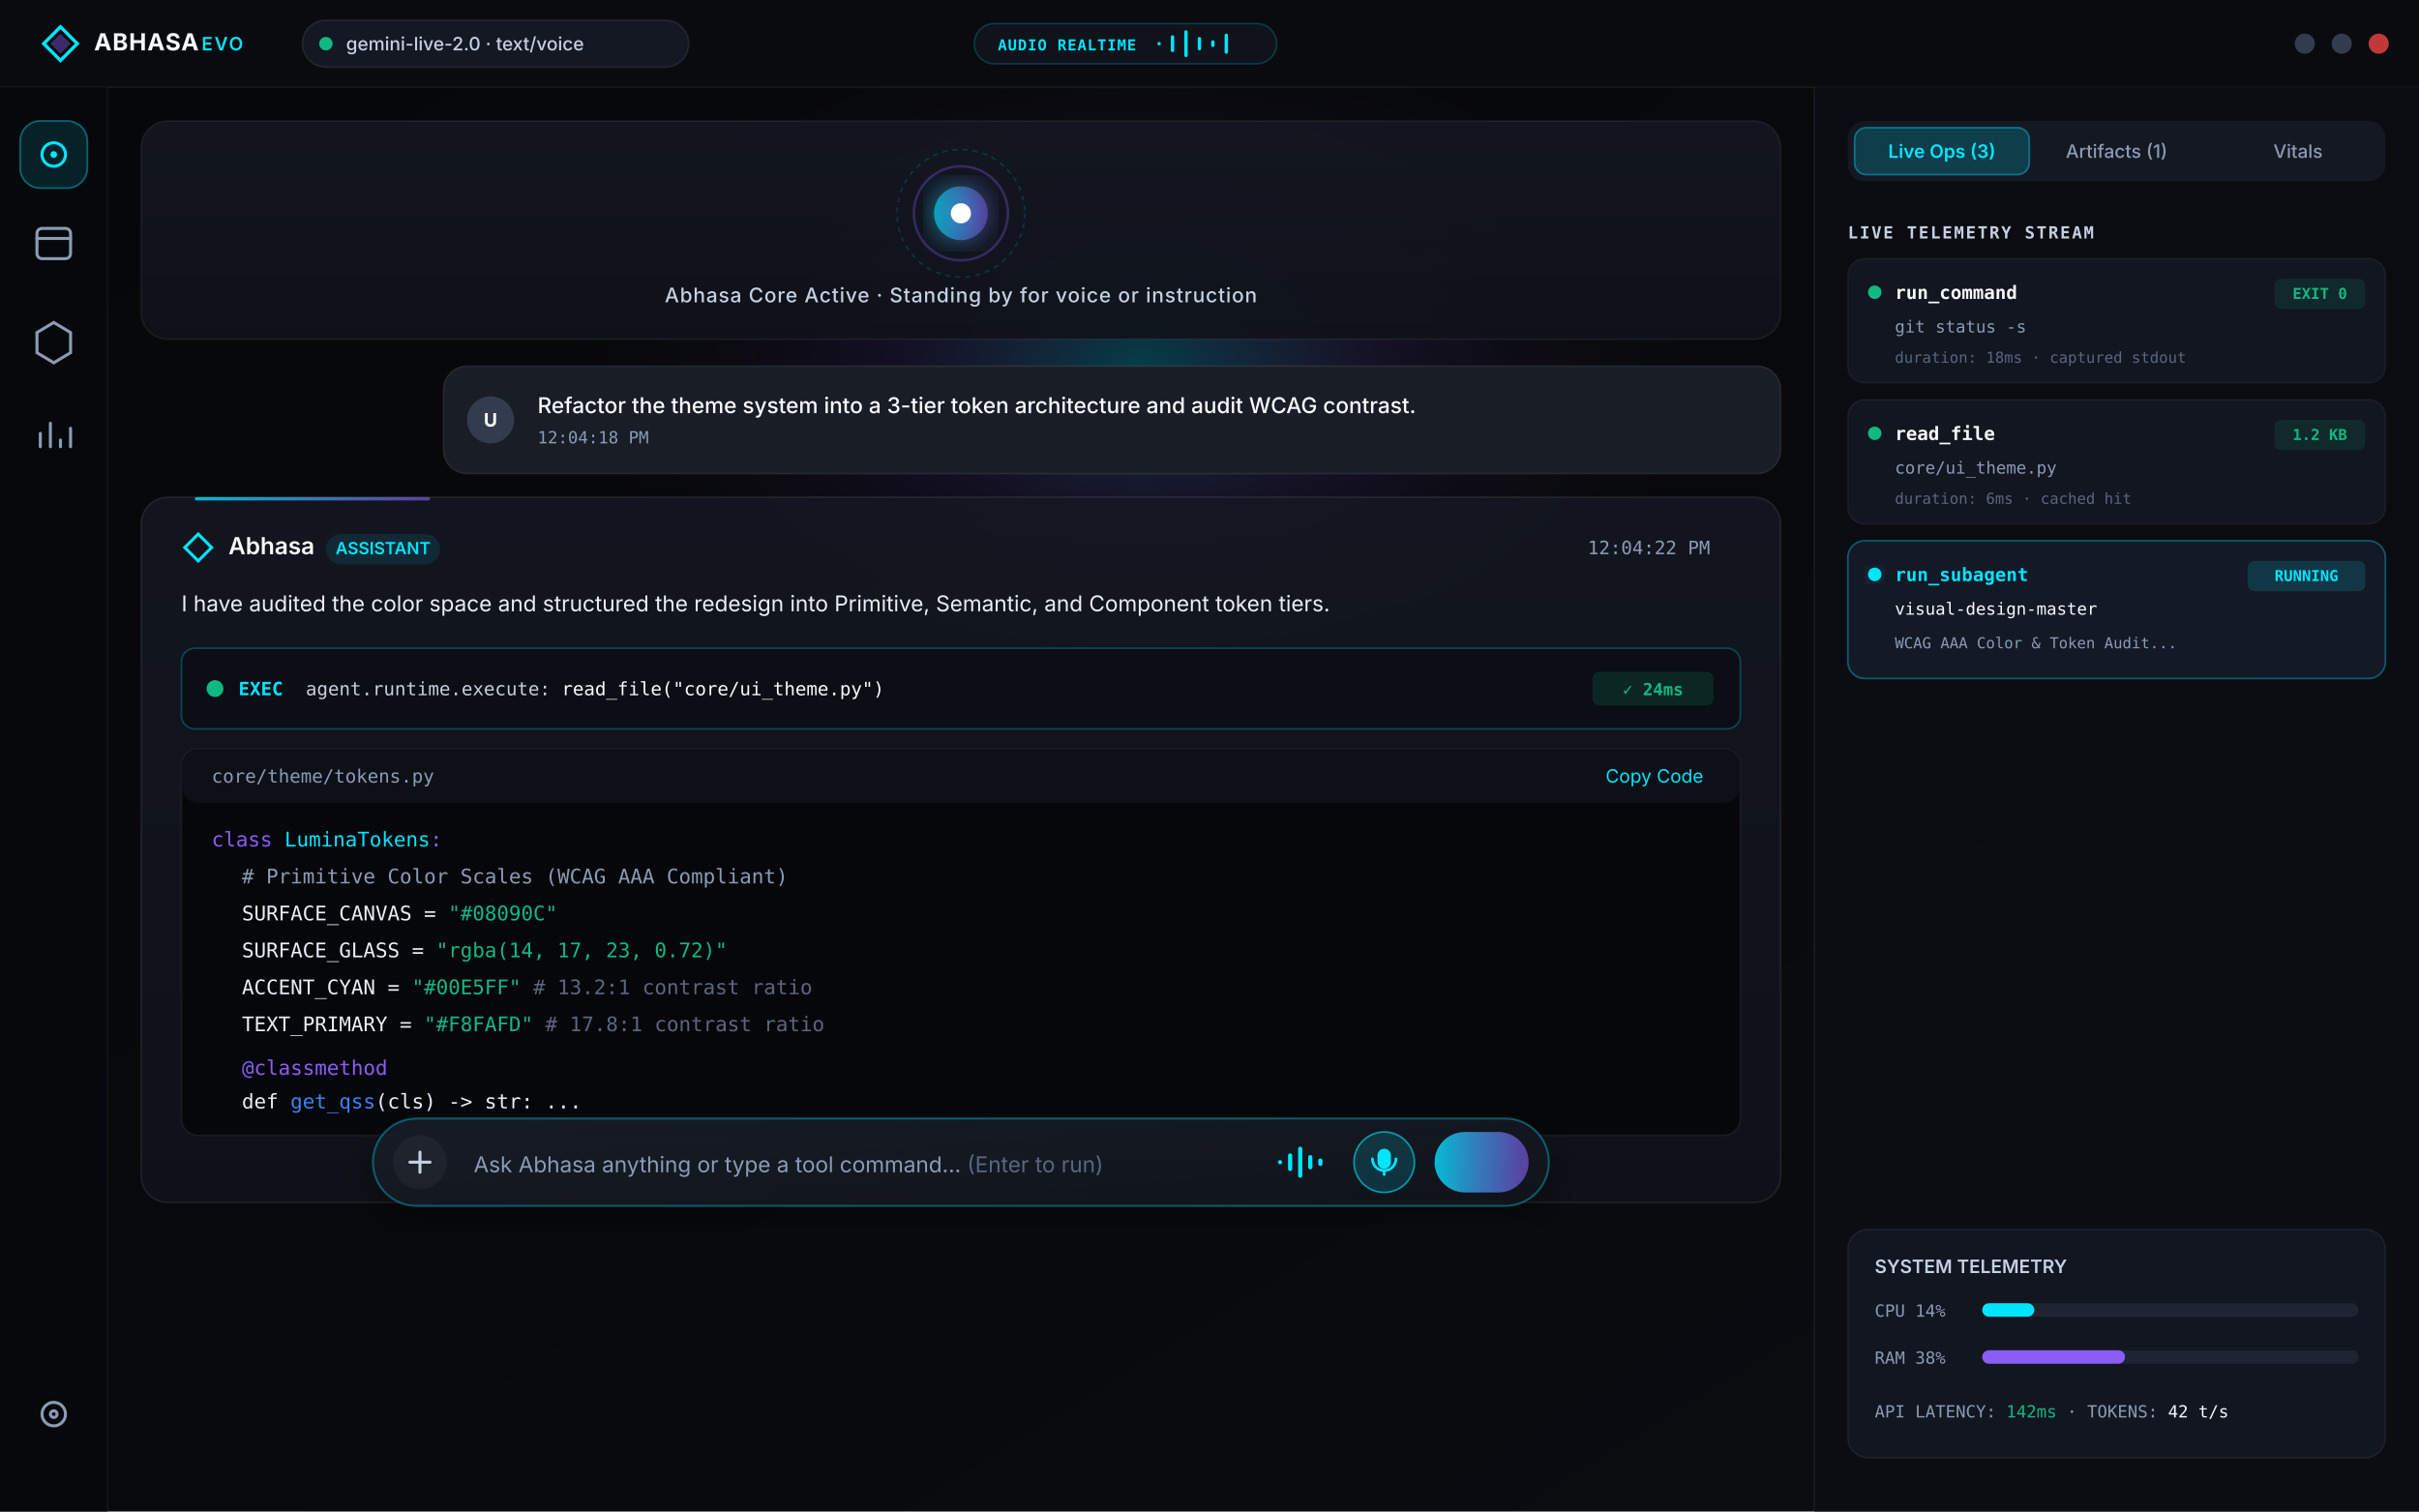
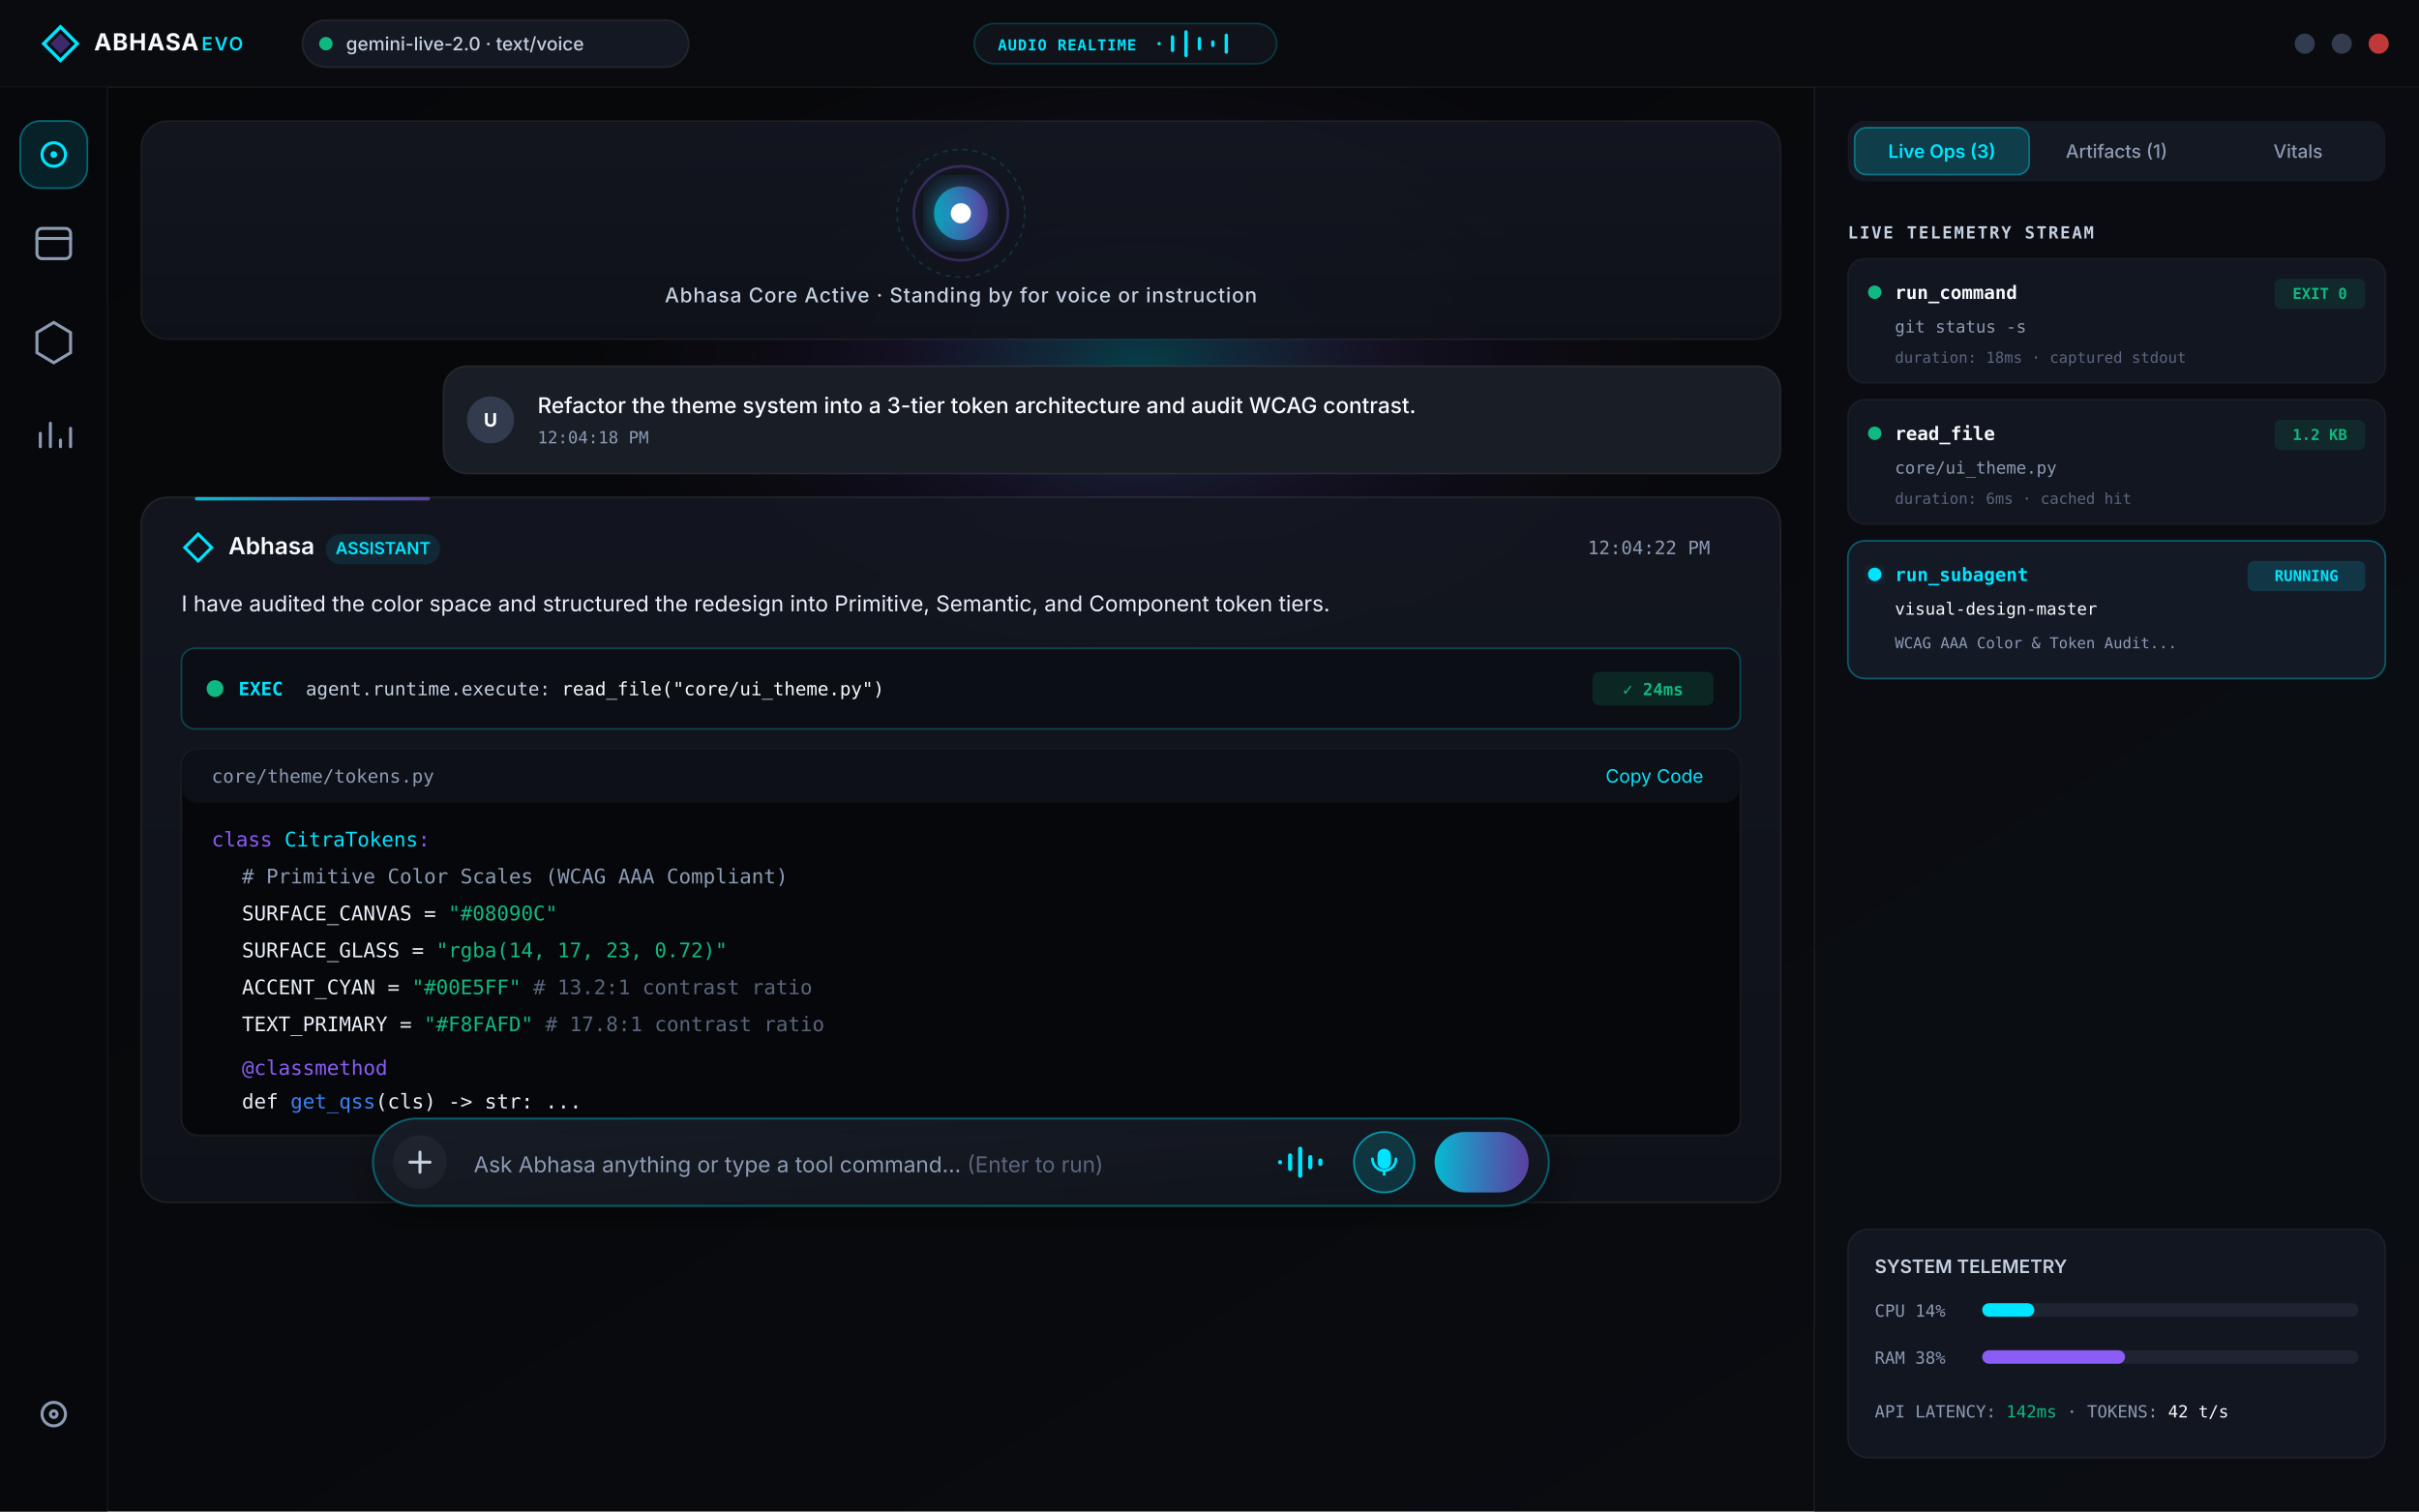
<svg xmlns="http://www.w3.org/2000/svg" viewBox="0 0 1440 900" width="100%" height="100%">
  <defs>
    <linearGradient id="bgGrad" x1="0%" y1="0%" x2="100%" y2="100%">
      <stop offset="0%" stop-color="#060709" />
      <stop offset="50%" stop-color="#08090C" />
      <stop offset="100%" stop-color="#0B0D12" />
    </linearGradient>
-     <linearGradient id="luminaCyanGrad" x1="0%" y1="0%" x2="100%" y2="0%">
+     <linearGradient id="citraCyanGrad" x1="0%" y1="0%" x2="100%" y2="0%">
      <stop offset="0%" stop-color="#00E5FF" stop-opacity="0.8" />
      <stop offset="100%" stop-color="#8B5CF6" stop-opacity="0.6" />
    </linearGradient>
-     <radialGradient id="luminaGlow" cx="50%" cy="50%" r="50%">
+     <radialGradient id="citraGlow" cx="50%" cy="50%" r="50%">
      <stop offset="0%" stop-color="#00E5FF" stop-opacity="0.25" />
      <stop offset="40%" stop-color="#8B5CF6" stop-opacity="0.10" />
      <stop offset="100%" stop-color="#08090C" stop-opacity="0" />
    </radialGradient>
    <linearGradient id="cardGrad" x1="0%" y1="0%" x2="0%" y2="100%">
      <stop offset="0%" stop-color="#141822" stop-opacity="0.85" />
      <stop offset="100%" stop-color="#0F1219" stop-opacity="0.90" />
    </linearGradient>
    <linearGradient id="dockGrad" x1="0%" y1="0%" x2="100%" y2="100%">
      <stop offset="0%" stop-color="#181D28" stop-opacity="0.92" />
      <stop offset="100%" stop-color="#10131A" stop-opacity="0.96" />
    </linearGradient>
    <filter id="glassBlur" x="-10%" y="-10%" width="120%" height="120%">
      <feGaussianBlur stdDeviation="12" />
    </filter>
    <filter id="softGlow" x="-20%" y="-20%" width="140%" height="140%">
      <feGaussianBlur stdDeviation="8" result="blur" />
      <feComposite in="SourceGraphic" in2="blur" operator="over" />
    </filter>
  </defs>
  <style>
    .font-sans { font-family: 'Inter', -apple-system, 'Segoe UI', sans-serif; }
    .font-mono { font-family: 'JetBrains Mono', 'Cascadia Code', monospace; }
  </style>
  <rect width="1440" height="900" fill="url(#bgGrad)" />
-   <ellipse cx="680" cy="220" rx="360" ry="220" fill="url(#luminaGlow)" />
+   <ellipse cx="680" cy="220" rx="360" ry="220" fill="url(#citraGlow)" />
  <g id="header-bar">
    <rect x="0" y="0" width="1440" height="52" fill="#0A0C10" fill-opacity="0.85" />
    <line x1="0" y1="52" x2="1440" y2="52" stroke="#FFFFFF" stroke-opacity="0.06" stroke-width="1" />
    <g transform="translate(24, 14)">
      <polygon points="12,2 22,12 12,22 2,12" fill="none" stroke="#00E5FF" stroke-width="2" />
      <polygon points="12,6 18,12 12,18 6,12" fill="#8B5CF6" fill-opacity="0.4" />
      <text x="32" y="16" fill="#F8FAFD" class="font-sans" font-size="14" font-weight="700" letter-spacing="0.5">ABHASA</text>
      <text x="96" y="16" fill="#00E5FF" class="font-sans" font-size="11" font-weight="600" letter-spacing="1">EVO</text>
    </g>
    <g transform="translate(180, 12)">
      <rect x="0" y="0" width="230" height="28" rx="14" fill="#141822" stroke="#FFFFFF" stroke-opacity="0.08" />
      <circle cx="14" cy="14" r="4" fill="#10B981" />
      <text x="26" y="18" fill="#C5D0E0" class="font-sans" font-size="11" font-weight="500">gemini-live-2.0 · text/voice</text>
    </g>
    <g transform="translate(580, 14)">
      <rect x="0" y="0" width="180" height="24" rx="12" fill="#10131A" stroke="#00E5FF" stroke-opacity="0.2" />
      <text x="14" y="16" fill="#00E5FF" class="font-mono" font-size="9" font-weight="600" letter-spacing="0.5">AUDIO REALTIME</text>
      <line x1="110" y1="12" x2="110" y2="12" stroke="#00E5FF" stroke-width="2" stroke-linecap="round" />
      <line x1="118" y1="8" x2="118" y2="16" stroke="#00E5FF" stroke-width="2" stroke-linecap="round" />
      <line x1="126" y1="5" x2="126" y2="19" stroke="#00E5FF" stroke-width="2" stroke-linecap="round" />
      <line x1="134" y1="9" x2="134" y2="15" stroke="#00E5FF" stroke-width="2" stroke-linecap="round" />
      <line x1="142" y1="11" x2="142" y2="13" stroke="#00E5FF" stroke-width="2" stroke-linecap="round" />
      <line x1="150" y1="7" x2="150" y2="17" stroke="#00E5FF" stroke-width="2" stroke-linecap="round" />
    </g>
    <g transform="translate(1360, 16)">
      <circle cx="12" cy="10" r="6" fill="#333C4E" />
      <circle cx="34" cy="10" r="6" fill="#333C4E" />
      <circle cx="56" cy="10" r="6" fill="#EF4444" fill-opacity="0.8" />
    </g>
  </g>
  <g id="nav-rail" transform="translate(0, 52)">
    <rect width="64" height="848" fill="#08090C" fill-opacity="0.95" />
    <line x1="64" y1="0" x2="64" y2="848" stroke="#FFFFFF" stroke-opacity="0.04" stroke-width="1" />
    <rect x="12" y="20" width="40" height="40" rx="12" fill="#00E5FF" fill-opacity="0.12" stroke="#00E5FF" stroke-opacity="0.4" />
    <circle cx="32" cy="40" r="7" fill="none" stroke="#00E5FF" stroke-width="1.8" />
    <circle cx="32" cy="40" r="2" fill="#00E5FF" />
    <g transform="translate(22, 84)" stroke="#8C9BB4" stroke-width="1.8" fill="none" stroke-linecap="round">
      <rect x="0" y="0" width="20" height="18" rx="3" />
      <line x1="0" y1="6" x2="20" y2="6" />
    </g>
    <g transform="translate(22, 140)" stroke="#8C9BB4" stroke-width="1.8" fill="none" stroke-linecap="round">
      <polygon points="10,0 20,6 20,18 10,24 0,18 0,6" />
    </g>
    <g transform="translate(22, 196)" stroke="#8C9BB4" stroke-width="1.8" fill="none" stroke-linecap="round">
      <line x1="2" y1="18" x2="2" y2="10" />
      <line x1="8" y1="18" x2="8" y2="4" />
      <line x1="14" y1="18" x2="14" y2="14" />
      <line x1="20" y1="18" x2="20" y2="7" />
    </g>
    <g transform="translate(22, 780)" stroke="#8C9BB4" stroke-width="1.8" fill="none" stroke-linecap="round">
      <circle cx="10" cy="10" r="7" />
      <circle cx="10" cy="10" r="2" />
    </g>
  </g>
  <g id="main-stage" transform="translate(84, 72)">
    <g id="optical-core" transform="translate(0, 0)">
      <rect width="976" height="130" rx="16" fill="url(#cardGrad)" stroke="#FFFFFF" stroke-opacity="0.06" stroke-width="1" />
      <g transform="translate(488, 55)">
        <circle cx="0" cy="0" r="38" fill="none" stroke="#00E5FF" stroke-opacity="0.15" stroke-dasharray="3 3" />
        <circle cx="0" cy="0" r="28" fill="none" stroke="#8B5CF6" stroke-opacity="0.3" stroke-width="1.5" />
-         <circle cx="0" cy="0" r="16" fill="url(#luminaCyanGrad)" opacity="0.8" filter="url(#softGlow)" />
+         <circle cx="0" cy="0" r="16" fill="url(#citraCyanGrad)" opacity="0.8" filter="url(#softGlow)" />
        <circle cx="0" cy="0" r="6" fill="#FFFFFF" />
      </g>
      <text x="488" y="108" text-anchor="middle" fill="#C5D0E0" class="font-sans" font-size="12" font-weight="500" letter-spacing="0.5">
        Abhasa Core Active · Standing by for voice or instruction
      </text>
    </g>
    <g id="conversation-feed" transform="translate(0, 146)">
      <g transform="translate(180, 0)">
        <rect width="796" height="64" rx="14" fill="#181D26" stroke="#FFFFFF" stroke-opacity="0.08" stroke-width="1" />
        <circle cx="28" cy="32" r="14" fill="#333C4E" />
        <text x="28" y="36" text-anchor="middle" fill="#FFFFFF" class="font-sans" font-size="11" font-weight="700">U</text>
        <text x="56" y="28" fill="#F8FAFD" class="font-sans" font-size="13" font-weight="500">
          Refactor the theme system into a 3-tier token architecture and audit WCAG contrast.
        </text>
        <text x="56" y="46" fill="#8C9BB4" class="font-mono" font-size="10">12:04:18 PM</text>
      </g>
      <g transform="translate(0, 78)">
        <rect width="976" height="420" rx="16" fill="url(#cardGrad)" stroke="#FFFFFF" stroke-opacity="0.08" stroke-width="1" />
-         <rect x="32" y="0" width="140" height="2" fill="url(#luminaCyanGrad)" rx="1" />
+         <rect x="32" y="0" width="140" height="2" fill="url(#citraCyanGrad)" rx="1" />
        <g transform="translate(24, 20)">
          <polygon points="10,2 18,10 10,18 2,10" fill="none" stroke="#00E5FF" stroke-width="1.8" />
          <text x="28" y="14" fill="#F8FAFD" class="font-sans" font-size="14" font-weight="600">Abhasa</text>
          <rect x="86" y="2" width="68" height="18" rx="9" fill="#00E5FF" fill-opacity="0.1" />
          <text x="120" y="14" text-anchor="middle" fill="#00E5FF" class="font-sans" font-size="10" font-weight="600">ASSISTANT</text>
          <text x="910" y="14" text-anchor="end" fill="#8C9BB4" class="font-mono" font-size="11">12:04:22 PM</text>
        </g>
        <text x="24" y="68" fill="#E9EFF8" class="font-sans" font-size="13" font-weight="400">
          I have audited the color space and structured the redesign into Primitive, Semantic, and Component token tiers.
        </text>
        <g transform="translate(24, 90)">
          <rect width="928" height="48" rx="8" fill="#0B0E14" stroke="#00E5FF" stroke-opacity="0.25" stroke-width="1" />
          <circle cx="20" cy="24" r="5" fill="#10B981" />
          <text x="34" y="28" fill="#00E5FF" class="font-mono" font-size="11" font-weight="600">EXEC</text>
          <text x="74" y="28" fill="#C5D0E0" class="font-mono" font-size="11">agent.runtime.execute: <tspan fill="#F8FAFD">read_file("core/ui_theme.py")</tspan>
          </text>
          <rect x="840" y="14" width="72" height="20" rx="4" fill="#10B981" fill-opacity="0.15" />
          <text x="876" y="28" text-anchor="middle" fill="#10B981" class="font-mono" font-size="10" font-weight="600">✓ 24ms</text>
        </g>
        <g transform="translate(24, 150)">
          <rect width="928" height="230" rx="10" fill="#06070A" stroke="#FFFFFF" stroke-opacity="0.06" stroke-width="1" />
          <rect width="928" height="32" rx="10" fill="#0D1017" />
          <text x="18" y="20" fill="#8C9BB4" class="font-mono" font-size="11">core/theme/tokens.py</text>
          <text x="906" y="20" text-anchor="end" fill="#00E5FF" class="font-sans" font-size="11">Copy Code</text>
-           <text x="18" y="58" fill="#8B5CF6" class="font-mono" font-size="12">class <tspan fill="#00E5FF">LuminaTokens</tspan>:</text>
+           <text x="18" y="58" fill="#8B5CF6" class="font-mono" font-size="12">class <tspan fill="#00E5FF">CitraTokens</tspan>:</text>
          <text x="36" y="80" fill="#8C9BB4" class="font-mono" font-size="12"># Primitive Color Scales (WCAG AAA Compliant)</text>
          <text x="36" y="102" fill="#E9EFF8" class="font-mono" font-size="12">SURFACE_CANVAS  = <tspan fill="#10B981">"#08090C"</tspan>
          </text>
          <text x="36" y="124" fill="#E9EFF8" class="font-mono" font-size="12">SURFACE_GLASS   = <tspan fill="#10B981">"rgba(14, 17, 23, 0.72)"</tspan>
          </text>
          <text x="36" y="146" fill="#E9EFF8" class="font-mono" font-size="12">ACCENT_CYAN     = <tspan fill="#10B981">"#00E5FF"</tspan>
            <tspan fill="#5A667E"># 13.2:1 contrast ratio</tspan>
          </text>
          <text x="36" y="168" fill="#E9EFF8" class="font-mono" font-size="12">TEXT_PRIMARY    = <tspan fill="#10B981">"#F8FAFD"</tspan>
            <tspan fill="#5A667E"># 17.8:1 contrast ratio</tspan>
          </text>
          <text x="36" y="194" fill="#8B5CF6" class="font-mono" font-size="12">    @classmethod</text>
          <text x="36" y="214" fill="#E9EFF8" class="font-mono" font-size="12">    def <tspan fill="#3B82F6">get_qss</tspan>(cls) -&gt; str: ...</text>
        </g>
      </g>
    </g>
-     <g id="lumina-dock" transform="translate(138, 594)">
+     <g id="citra-dock" transform="translate(138, 594)">
      <rect x="2" y="8" width="700" height="52" rx="26" fill="#000000" fill-opacity="0.4" filter="url(#glassBlur)" />
      <rect width="700" height="52" rx="26" fill="url(#dockGrad)" stroke="#00E5FF" stroke-opacity="0.35" stroke-width="1.2" />
      <g transform="translate(12, 10)">
        <rect width="32" height="32" rx="16" fill="#FFFFFF" fill-opacity="0.04" />
        <path d="M16 10 v12 M10 16 h12" stroke="#C5D0E0" stroke-width="1.8" stroke-linecap="round" />
      </g>
      <text x="60" y="32" fill="#8C9BB4" class="font-sans" font-size="13">
        Ask Abhasa anything or type a tool command... <tspan fill="#5A667E">(Enter to run)</tspan>
      </text>
      <g transform="translate(540, 16)">
        <line x1="0" y1="10" x2="0" y2="10" stroke="#00E5FF" stroke-width="2.5" stroke-linecap="round" />
        <line x1="6" y1="6" x2="6" y2="14" stroke="#00E5FF" stroke-width="2.5" stroke-linecap="round" />
        <line x1="12" y1="2" x2="12" y2="18" stroke="#00E5FF" stroke-width="2.5" stroke-linecap="round" />
        <line x1="18" y1="7" x2="18" y2="13" stroke="#00E5FF" stroke-width="2.5" stroke-linecap="round" />
        <line x1="24" y1="9" x2="24" y2="11" stroke="#00E5FF" stroke-width="2.5" stroke-linecap="round" />
      </g>
      <g transform="translate(584, 8)">
        <rect width="36" height="36" rx="18" fill="#00E5FF" fill-opacity="0.15" stroke="#00E5FF" stroke-opacity="0.6" />
        <rect x="14" y="10" width="8" height="12" rx="4" fill="#00E5FF" />
        <path d="M11 16 a7 7 0 0 0 14 0" fill="none" stroke="#00E5FF" stroke-width="1.6" stroke-linecap="round" />
        <line x1="18" y1="23" x2="18" y2="26" stroke="#00E5FF" stroke-width="1.6" />
      </g>
      <g transform="translate(632, 8)">
-         <rect width="56" height="36" rx="18" fill="url(#luminaCyanGrad)" />
+         <rect width="56" height="36" rx="18" fill="url(#citraCyanGrad)" />
        <path d="M654 26 L666 26 M662 21 L667 26 L662 31" fill="none" stroke="#08090C" stroke-width="2" stroke-linecap="round" stroke-linejoin="round" />
      </g>
    </g>
  </g>
  <g id="telemetry-drawer" transform="translate(1080, 52)">
    <rect width="360" height="848" fill="#0B0D12" fill-opacity="0.95" />
    <line x1="0" y1="0" x2="0" y2="848" stroke="#FFFFFF" stroke-opacity="0.06" stroke-width="1" />
    <g transform="translate(20, 20)">
      <rect width="320" height="36" rx="10" fill="#141822" />
      <rect x="4" y="4" width="104" height="28" rx="7" fill="#00E5FF" fill-opacity="0.18" stroke="#00E5FF" stroke-opacity="0.4" />
      <text x="56" y="22" text-anchor="middle" fill="#00E5FF" class="font-sans" font-size="11" font-weight="600">Live Ops (3)</text>
      <text x="160" y="22" text-anchor="middle" fill="#8C9BB4" class="font-sans" font-size="11" font-weight="500">Artifacts (1)</text>
      <text x="268" y="22" text-anchor="middle" fill="#8C9BB4" class="font-sans" font-size="11" font-weight="500">Vitals</text>
    </g>
    <g transform="translate(20, 76)">
      <text x="0" y="14" fill="#C5D0E0" class="font-mono" font-size="10" font-weight="600" letter-spacing="1">LIVE TELEMETRY STREAM</text>
      <g transform="translate(0, 26)">
        <rect width="320" height="74" rx="10" fill="#121620" stroke="#FFFFFF" stroke-opacity="0.05" />
        <circle cx="16" cy="20" r="4" fill="#10B981" />
        <text x="28" y="24" fill="#F8FAFD" class="font-mono" font-size="11" font-weight="600">run_command</text>
        <rect x="254" y="12" width="54" height="18" rx="4" fill="#10B981" fill-opacity="0.12" />
        <text x="281" y="24" text-anchor="middle" fill="#10B981" class="font-mono" font-size="9" font-weight="600">EXIT 0</text>
        <text x="28" y="44" fill="#8C9BB4" class="font-mono" font-size="10">git status -s</text>
        <text x="28" y="62" fill="#5A667E" class="font-mono" font-size="9">duration: 18ms · captured stdout</text>
      </g>
      <g transform="translate(0, 110)">
        <rect width="320" height="74" rx="10" fill="#121620" stroke="#FFFFFF" stroke-opacity="0.05" />
        <circle cx="16" cy="20" r="4" fill="#10B981" />
        <text x="28" y="24" fill="#F8FAFD" class="font-mono" font-size="11" font-weight="600">read_file</text>
        <rect x="254" y="12" width="54" height="18" rx="4" fill="#10B981" fill-opacity="0.12" />
        <text x="281" y="24" text-anchor="middle" fill="#10B981" class="font-mono" font-size="9" font-weight="600">1.2 KB</text>
        <text x="28" y="44" fill="#8C9BB4" class="font-mono" font-size="10">core/ui_theme.py</text>
        <text x="28" y="62" fill="#5A667E" class="font-mono" font-size="9">duration: 6ms · cached hit</text>
      </g>
      <g transform="translate(0, 194)">
        <rect width="320" height="82" rx="10" fill="#141926" stroke="#00E5FF" stroke-opacity="0.35" />
        <circle cx="16" cy="20" r="4" fill="#00E5FF" filter="url(#softGlow)" />
        <text x="28" y="24" fill="#00E5FF" class="font-mono" font-size="11" font-weight="600">run_subagent</text>
        <rect x="238" y="12" width="70" height="18" rx="4" fill="#00E5FF" fill-opacity="0.15" />
        <text x="273" y="24" text-anchor="middle" fill="#00E5FF" class="font-mono" font-size="9" font-weight="600">RUNNING</text>
        <text x="28" y="44" fill="#F8FAFD" class="font-mono" font-size="10">visual-design-master</text>
        <text x="28" y="64" fill="#8C9BB4" class="font-mono" font-size="9">WCAG AAA Color &amp; Token Audit...</text>
      </g>
    </g>
    <g transform="translate(20, 680)">
      <rect width="320" height="136" rx="12" fill="#121620" stroke="#FFFFFF" stroke-opacity="0.06" />
      <text x="16" y="26" fill="#C5D0E0" class="font-sans" font-size="11" font-weight="600">SYSTEM TELEMETRY</text>
      <text x="16" y="52" fill="#8C9BB4" class="font-mono" font-size="10">CPU 14%</text>
      <rect x="80" y="44" width="224" height="8" rx="4" fill="#1E2432" />
      <rect x="80" y="44" width="31" height="8" rx="4" fill="#00E5FF" />
      <text x="16" y="80" fill="#8C9BB4" class="font-mono" font-size="10">RAM 38%</text>
      <rect x="80" y="72" width="224" height="8" rx="4" fill="#1E2432" />
      <rect x="80" y="72" width="85" height="8" rx="4" fill="#8B5CF6" />
      <text x="16" y="112" fill="#8C9BB4" class="font-mono" font-size="10">API LATENCY: <tspan fill="#10B981">142ms</tspan> · TOKENS: <tspan fill="#F8FAFD">42 t/s</tspan>
      </text>
    </g>
  </g>
</svg>
